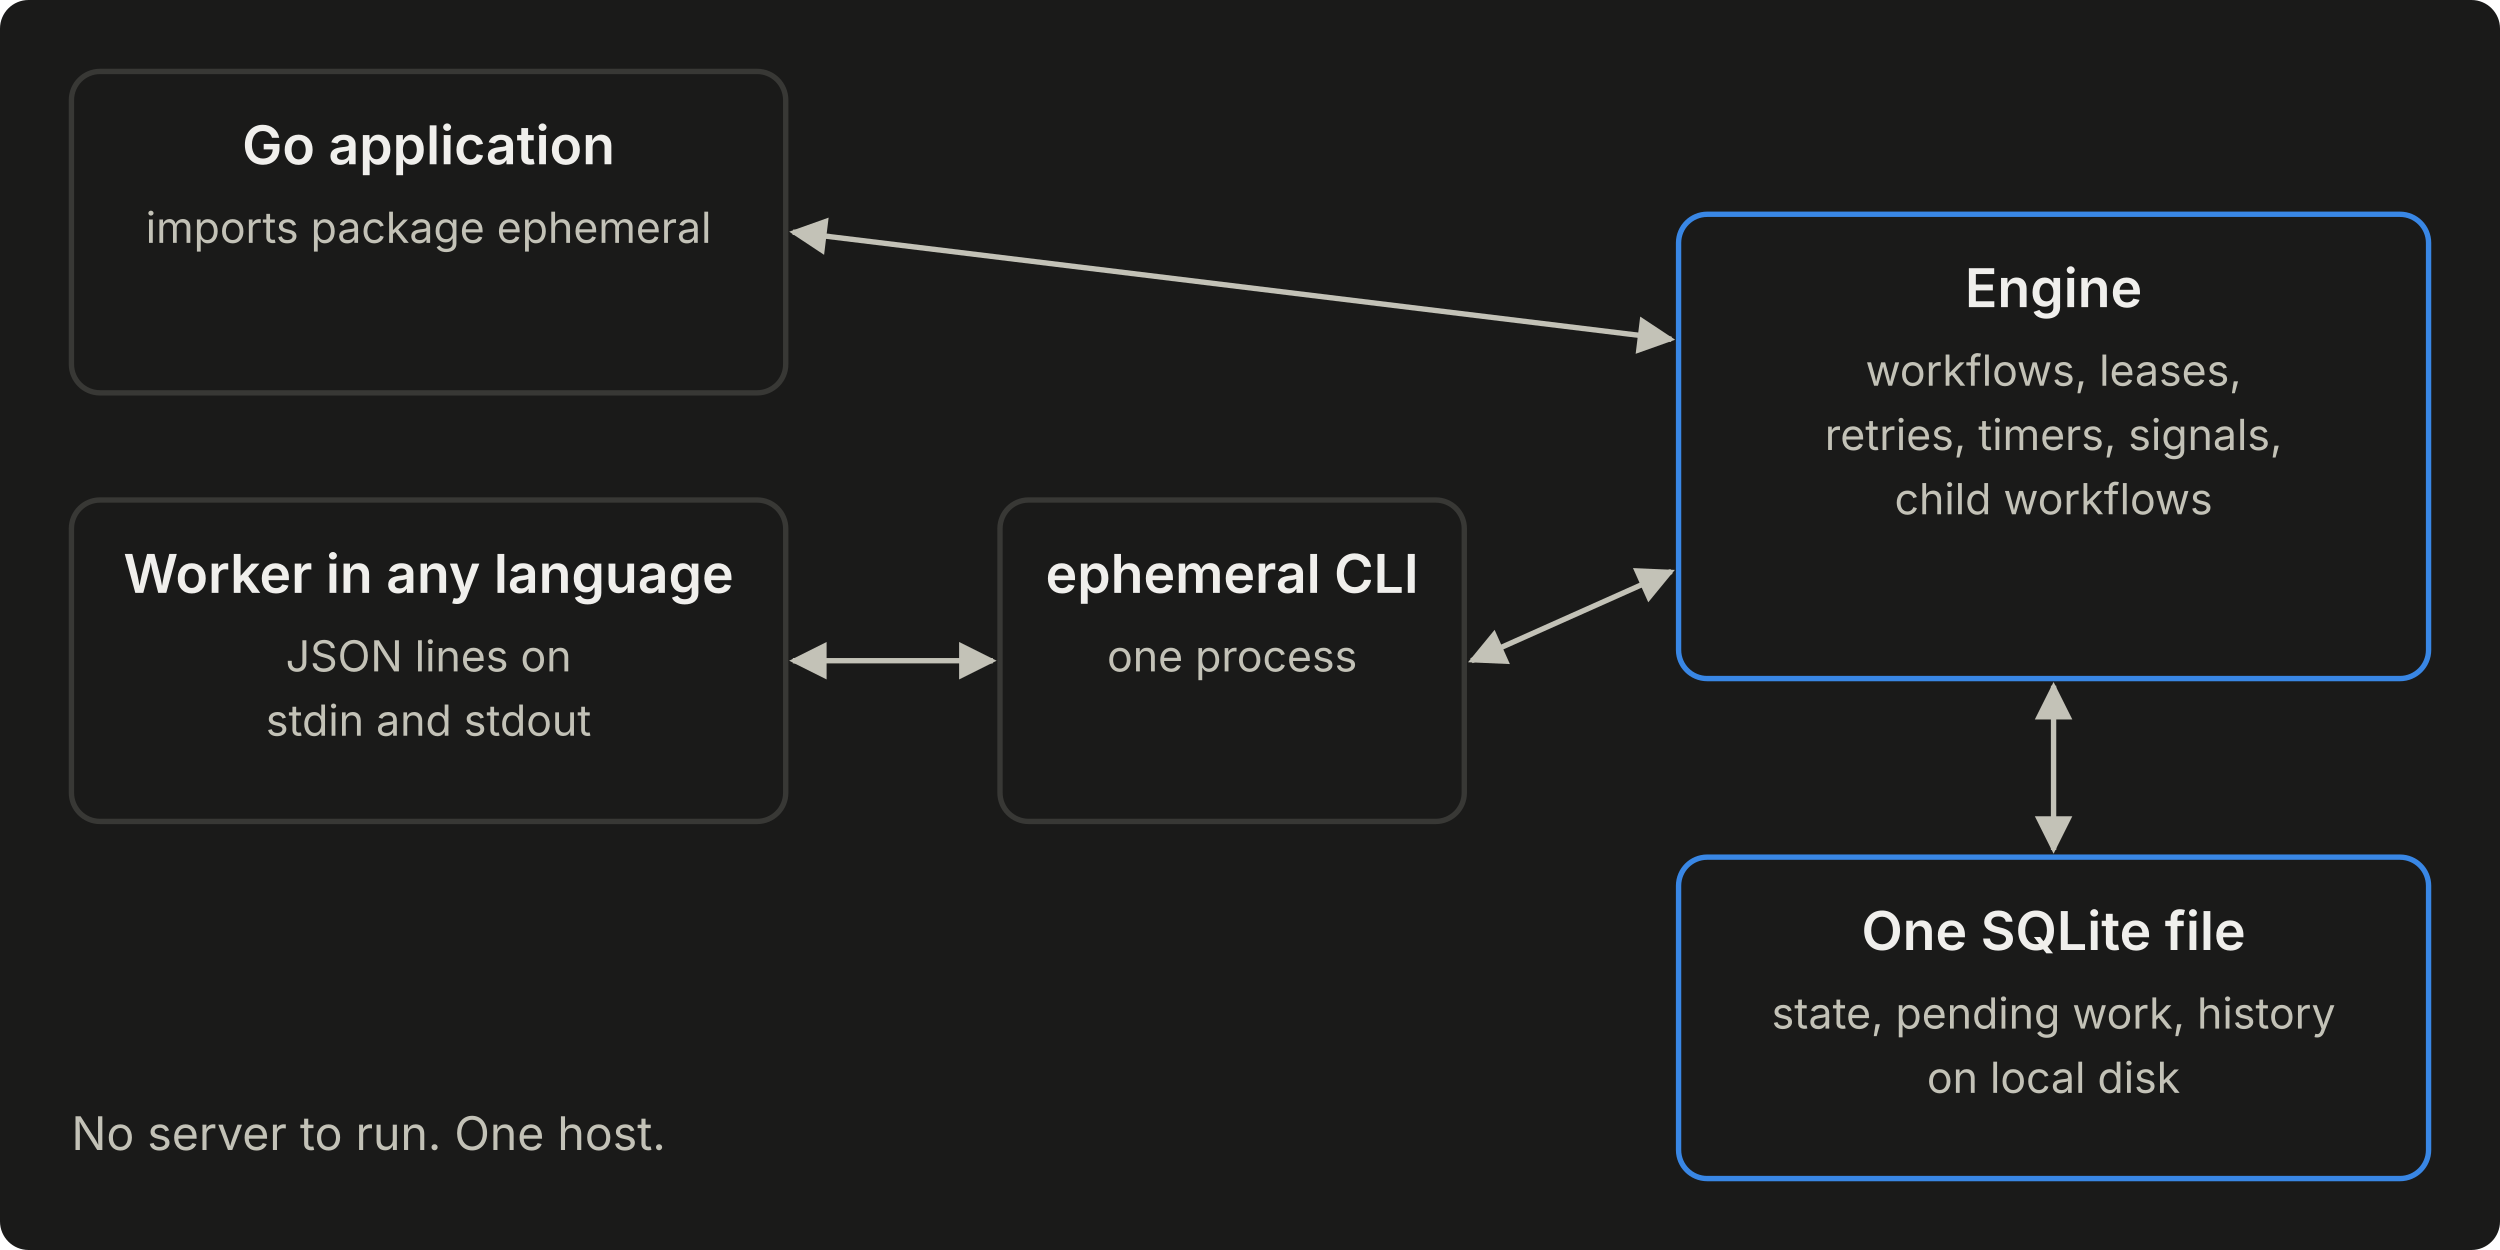
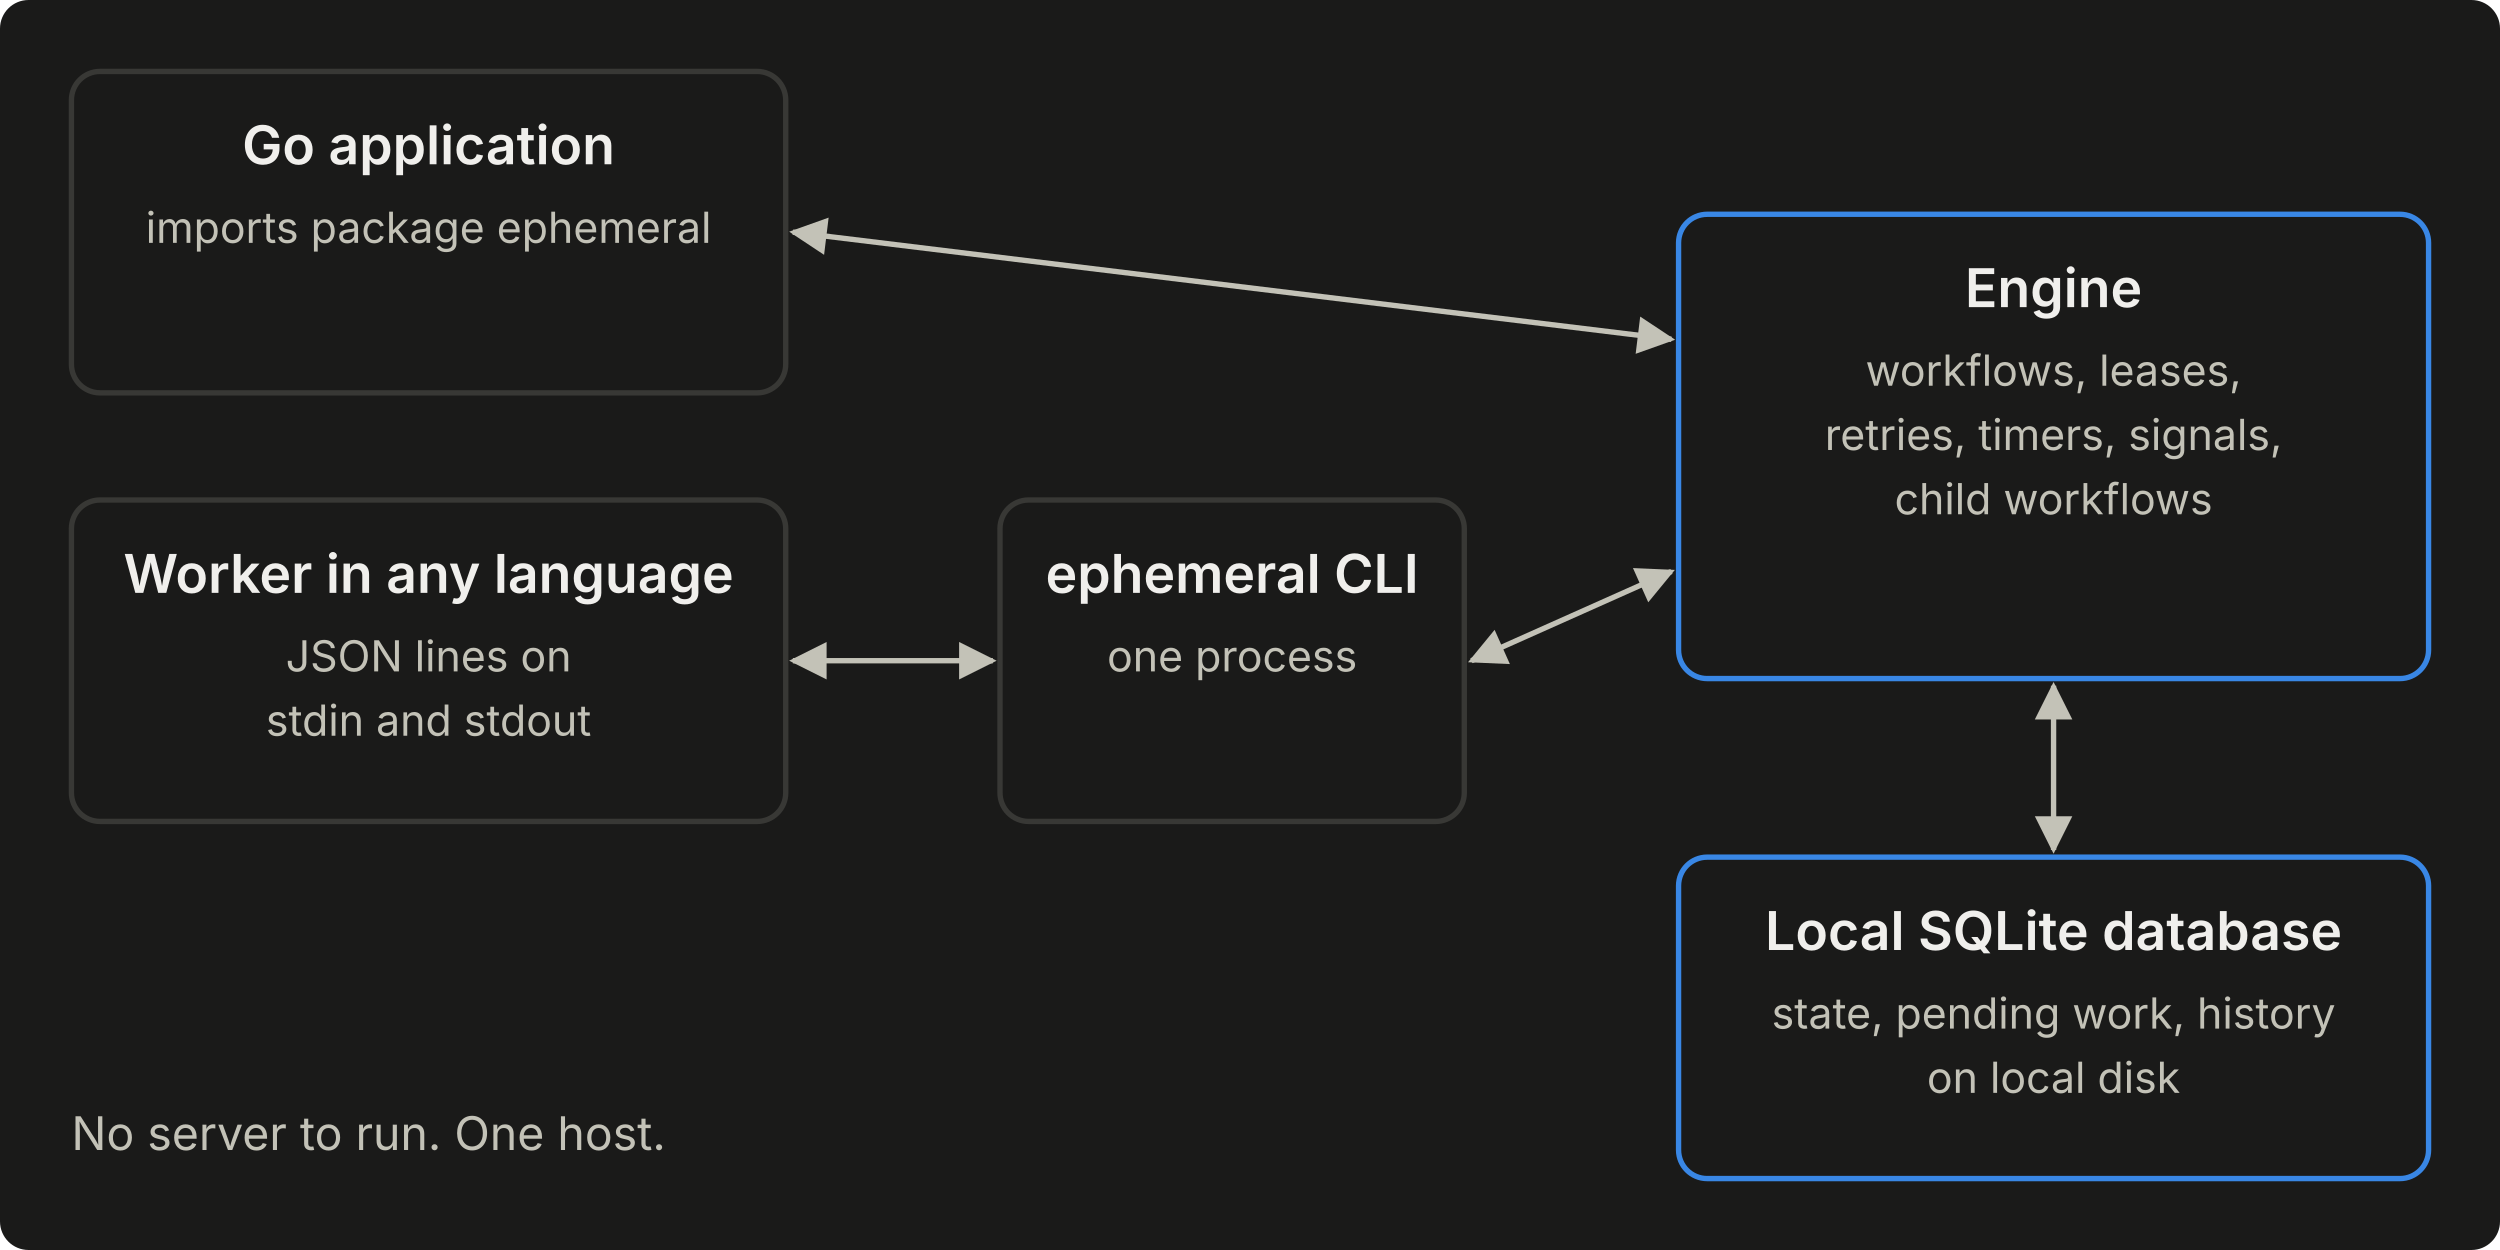
- <svg xmlns="http://www.w3.org/2000/svg" width="700" height="350" viewBox="0 0 700 350" role="img" aria-label="Go applications use the engine directly; other workers use the CLI. The engine stores everything in one local SQLite file." font-family="system-ui,-apple-system,Segoe UI,sans-serif">
+ <svg xmlns="http://www.w3.org/2000/svg" width="700" height="350" viewBox="0 0 700 350" role="img" aria-label="Go applications use the engine directly; other workers use the CLI. The engine stores everything in one local SQLite database." font-family="system-ui,-apple-system,Segoe UI,sans-serif">
  <rect width="700" height="350" rx="8" fill="#1a1a19" />
  <defs>
    <marker id="h" viewBox="0 0 10 10" refX="9" refY="5" markerWidth="7" markerHeight="7" orient="auto-start-reverse">
      <path d="M0 0L10 5L0 10z" fill="#c3c2b7" />
    </marker>
  </defs>
  <rect x="20" y="20" width="200" height="90" rx="8" fill="none" stroke="#383835" stroke-width="1.5" />
  <text x="120.0" y="46" fill="#f0efec" font-size="15" font-weight="600" text-anchor="middle">Go application</text>
  <text x="120.0" y="68" fill="#c3c2b7" font-size="12" font-weight="400" text-anchor="middle">imports package ephemeral</text>
  <rect x="20" y="140" width="200" height="90" rx="8" fill="none" stroke="#383835" stroke-width="1.5" />
  <text x="120.0" y="166" fill="#f0efec" font-size="15" font-weight="600" text-anchor="middle">Worker in any language</text>
  <text x="120.0" y="188" fill="#c3c2b7" font-size="12" font-weight="400" text-anchor="middle">JSON lines on</text>
  <text x="120.0" y="206" fill="#c3c2b7" font-size="12" font-weight="400" text-anchor="middle">stdin and stdout</text>
  <rect x="280" y="140" width="130" height="90" rx="8" fill="none" stroke="#383835" stroke-width="1.5" />
  <text x="345.0" y="166" fill="#f0efec" font-size="15" font-weight="600" text-anchor="middle">ephemeral CLI</text>
  <text x="345.0" y="188" fill="#c3c2b7" font-size="12" font-weight="400" text-anchor="middle">one process</text>
  <rect x="470" y="60" width="210" height="130" rx="8" fill="none" stroke="#3987e5" stroke-width="1.5" />
  <text x="575.0" y="86" fill="#f0efec" font-size="15" font-weight="600" text-anchor="middle">Engine</text>
  <text x="575.0" y="108" fill="#c3c2b7" font-size="12" font-weight="400" text-anchor="middle">workflows, leases,</text>
  <text x="575.0" y="126" fill="#c3c2b7" font-size="12" font-weight="400" text-anchor="middle">retries, timers, signals,</text>
  <text x="575.0" y="144" fill="#c3c2b7" font-size="12" font-weight="400" text-anchor="middle">child workflows</text>
  <rect x="470" y="240" width="210" height="90" rx="8" fill="none" stroke="#3987e5" stroke-width="1.5" />
-   <text x="575.0" y="266" fill="#f0efec" font-size="15" font-weight="600" text-anchor="middle">One SQLite file</text>
+   <text x="575.0" y="266" fill="#f0efec" font-size="15" font-weight="600" text-anchor="middle">Local SQLite database</text>
  <text x="575.0" y="288" fill="#c3c2b7" font-size="12" font-weight="400" text-anchor="middle">state, pending work, history</text>
  <text x="575.0" y="306" fill="#c3c2b7" font-size="12" font-weight="400" text-anchor="middle">on local disk</text>
  <path d="M222 65L468 95" stroke="#c3c2b7" stroke-width="1.5" marker-end="url(#h)" marker-start="url(#h)" />
  <path d="M222 185L278 185" stroke="#c3c2b7" stroke-width="1.5" marker-end="url(#h)" marker-start="url(#h)" />
  <path d="M412 185L468 160" stroke="#c3c2b7" stroke-width="1.5" marker-end="url(#h)" marker-start="url(#h)" />
  <path d="M575 192L575 238" stroke="#c3c2b7" stroke-width="1.5" marker-end="url(#h)" marker-start="url(#h)" />
  <text x="20" y="322" fill="#c3c2b7" font-size="13" font-weight="400" text-anchor="start">No server to run. One host.</text>
</svg>
